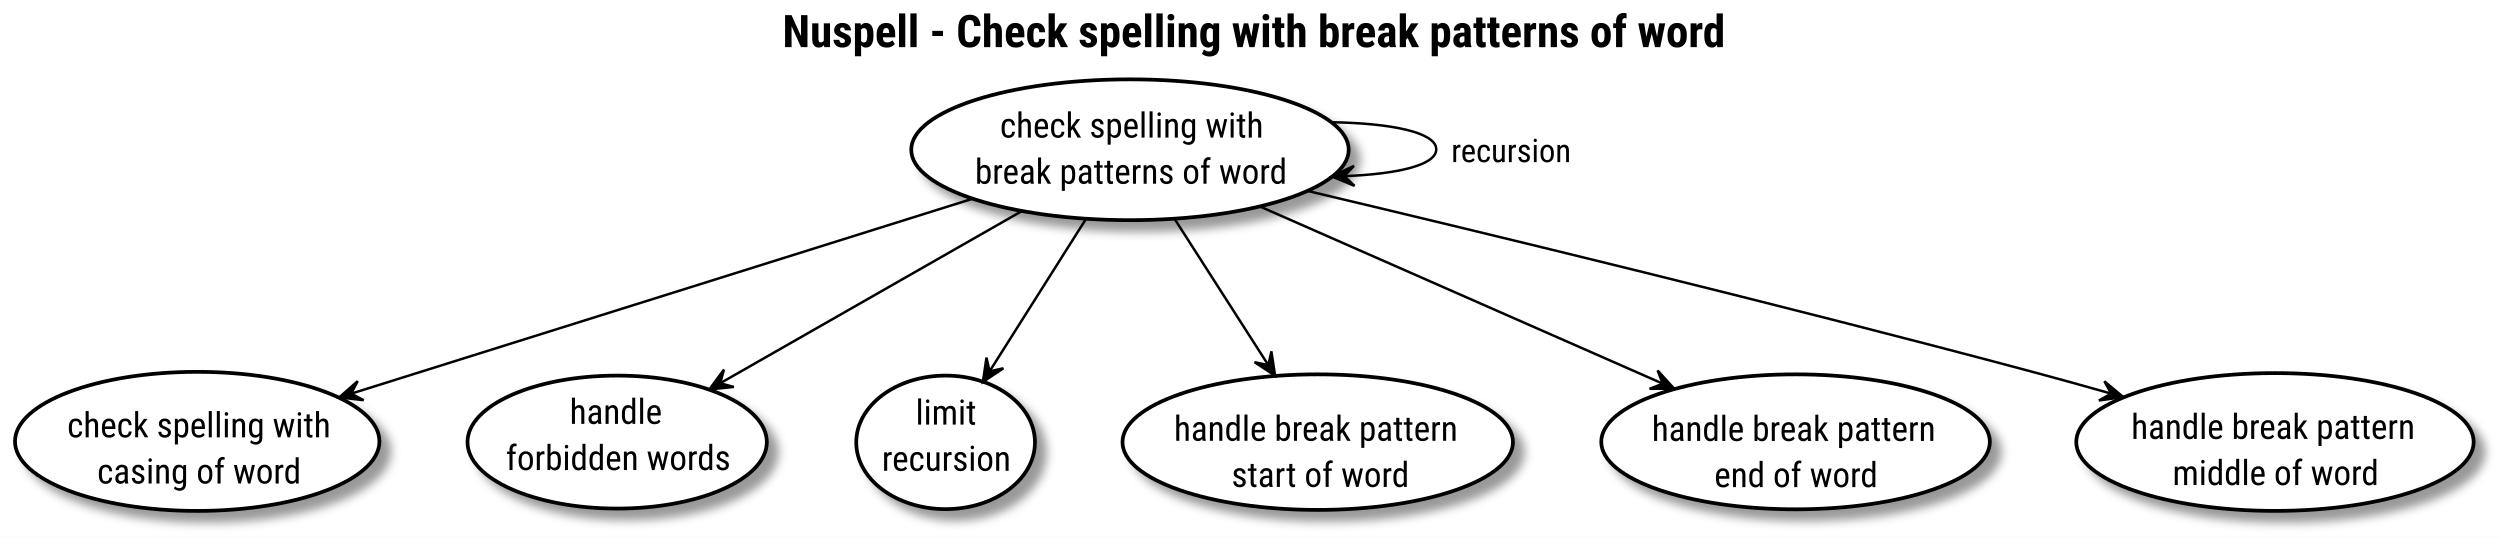
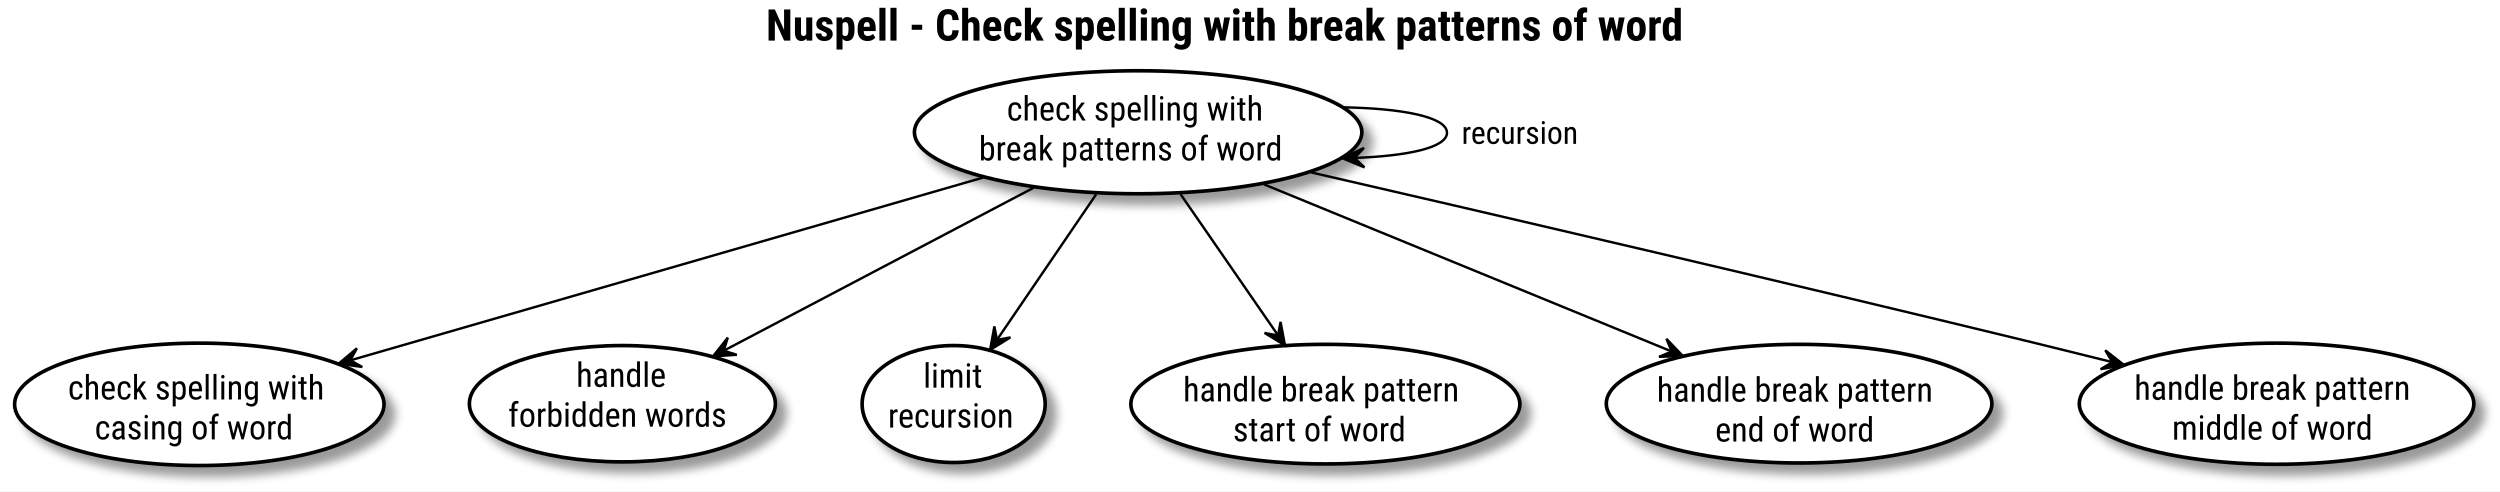
- <svg xmlns="http://www.w3.org/2000/svg" contentScriptType="application/ecmascript" contentStyleType="text/css" height="215px" preserveAspectRatio="none" style="width:1000px;height:215px;" version="1.1" viewBox="0 0 1000 215" width="1000px" zoomAndPan="magnify">
+ <svg xmlns="http://www.w3.org/2000/svg" contentScriptType="application/ecmascript" contentStyleType="text/css" height="202px" preserveAspectRatio="none" style="width:1028px;height:202px;" version="1.1" viewBox="0 0 1028 202" width="1028px" zoomAndPan="magnify">
  <defs>
-     <linearGradient id="g1fxt02yc4q3lr0" x1="0%" x2="100%" y1="50%" y2="50%">
+     <linearGradient id="g1egw4ung6zpk40" x1="0%" x2="100%" y1="50%" y2="50%">
      <stop offset="0%" stop-color="#FFFFFF" />
      <stop offset="100%" stop-color="#FFFFFF" />
    </linearGradient>
-     <filter height="300%" id="f1fxt02yc4q3lr" width="300%" x="-1" y="-1">
+     <filter height="300%" id="f1egw4ung6zpk4" width="300%" x="-1" y="-1">
      <feGaussianBlur result="blurOut" stdDeviation="2.0" />
      <feColorMatrix in="blurOut" result="blurOut2" type="matrix" values="0 0 0 0 0 0 0 0 0 0 0 0 0 0 0 0 0 0 .4 0" />
      <feOffset dx="4.0" dy="4.0" in="blurOut2" result="blurOut3" />
      <feBlend in="SourceGraphic" in2="blurOut3" mode="normal" />
    </filter>
  </defs>
  <g>
-     <rect fill="url(#g1fxt02yc4q3lr0)" height="215" style="stroke: none; stroke-width: 1.0;" width="1000" x="0" y="0" />
-     <text fill="#000000" font-family="Roboto Condensed" font-size="18" font-weight="bold" lengthAdjust="spacingAndGlyphs" textLength="382" x="313" y="18.861">Nuspell - Check spelling with break patterns of word</text>
-     <ellipse cx="451.993" cy="59.902" fill="#FFFFFF" filter="url(#f1fxt02yc4q3lr)" rx="87.493" ry="28.163" style="stroke: #000000; stroke-width: 1.5;" />
-     <text fill="#000000" font-family="Roboto Condensed" font-size="14" lengthAdjust="spacingAndGlyphs" textLength="104" x="399.993" y="55.033">check spelling with</text>
-     <text fill="#000000" font-family="Roboto Condensed" font-size="14" lengthAdjust="spacingAndGlyphs" textLength="124" x="389.993" y="73.497">break patterns of word</text>
-     <ellipse cx="78.887" cy="176.554" fill="#FFFFFF" filter="url(#f1fxt02yc4q3lr)" rx="72.887" ry="27.815" style="stroke: #000000; stroke-width: 1.5;" />
-     <text fill="#000000" font-family="Roboto Condensed" font-size="14" lengthAdjust="spacingAndGlyphs" textLength="104" x="26.887" y="174.939">check spelling with</text>
-     <text fill="#000000" font-family="Roboto Condensed" font-size="14" lengthAdjust="spacingAndGlyphs" textLength="80" x="38.887" y="193.403">casing of word</text>
-     <ellipse cx="246.865" cy="176.834" fill="#FFFFFF" filter="url(#f1fxt02yc4q3lr)" rx="59.865" ry="26.594" style="stroke: #000000; stroke-width: 1.5;" />
-     <text fill="#000000" font-family="Roboto Condensed" font-size="14" lengthAdjust="spacingAndGlyphs" textLength="38" x="227.865" y="169.559">handle</text>
-     <text fill="#000000" font-family="Roboto Condensed" font-size="14" lengthAdjust="spacingAndGlyphs" textLength="89" x="202.365" y="188.023">forbidden words</text>
-     <ellipse cx="378.241" cy="176.946" fill="#FFFFFF" filter="url(#f1fxt02yc4q3lr)" rx="35.742" ry="26.707" style="stroke: #000000; stroke-width: 1.5;" />
-     <text fill="#000000" font-family="Roboto Condensed" font-size="14" lengthAdjust="spacingAndGlyphs" textLength="24" x="366.241" y="169.853">limit</text>
-     <text fill="#000000" font-family="Roboto Condensed" font-size="14" lengthAdjust="spacingAndGlyphs" textLength="51" x="352.741" y="188.317">recursion</text>
-     <ellipse cx="527.094" cy="176.853" fill="#FFFFFF" filter="url(#f1fxt02yc4q3lr)" rx="78.094" ry="27.114" style="stroke: #000000; stroke-width: 1.5;" />
-     <text fill="#000000" font-family="Roboto Condensed" font-size="14" lengthAdjust="spacingAndGlyphs" textLength="115" x="469.594" y="176.307">handle break pattern</text>
-     <text fill="#000000" font-family="Roboto Condensed" font-size="14" lengthAdjust="spacingAndGlyphs" textLength="69" x="492.594" y="194.771">start of word</text>
-     <ellipse cx="718.221" cy="176.733" fill="#FFFFFF" filter="url(#f1fxt02yc4q3lr)" rx="77.721" ry="26.994" style="stroke: #000000; stroke-width: 1.5;" />
-     <text fill="#000000" font-family="Roboto Condensed" font-size="14" lengthAdjust="spacingAndGlyphs" textLength="115" x="660.721" y="176.374">handle break pattern</text>
-     <text fill="#000000" font-family="Roboto Condensed" font-size="14" lengthAdjust="spacingAndGlyphs" textLength="65" x="685.721" y="194.838">end of word</text>
-     <ellipse cx="909.984" cy="176.799" fill="#FFFFFF" filter="url(#f1fxt02yc4q3lr)" rx="79.484" ry="27.56" style="stroke: #000000; stroke-width: 1.5;" />
-     <text fill="#000000" font-family="Roboto Condensed" font-size="14" lengthAdjust="spacingAndGlyphs" textLength="115" x="852.484" y="175.568">handle break pattern</text>
-     <text fill="#000000" font-family="Roboto Condensed" font-size="14" lengthAdjust="spacingAndGlyphs" textLength="82" x="868.984" y="194.032">middle of word</text>
-     <path d="M532.701,48.897 C556.255,49.272 574.5,52.886 574.5,59.739 C574.5,66.084 558.863,69.653 537.853,70.445 " fill="none" id="spell_break-spell_break" style="stroke: #000000; stroke-width: 1.0;" />
-     <polygon fill="#000000" points="532.701,70.582,541.804,74.341,537.699,70.449,541.592,66.344,532.701,70.582" style="stroke: #000000; stroke-width: 1.0;" />
-     <text fill="#000000" font-family="Roboto Condensed" font-size="13" lengthAdjust="spacingAndGlyphs" textLength="48" x="580.5" y="64.861">recursion</text>
-     <path d="M389.147,79.454 C319.906,101.174 209.281,135.874 140.56,157.429 " fill="none" id="spell_break-spell_casing" style="stroke: #000000; stroke-width: 1.0;" />
-     <polygon fill="#000000" points="135.686,158.958,145.47,160.081,140.457,157.462,143.076,152.448,135.686,158.958" style="stroke: #000000; stroke-width: 1.0;" />
-     <path d="M409.025,84.266 C373.519,104.531 323.429,133.119 288.371,153.128 " fill="none" id="spell_break-forbidden" style="stroke: #000000; stroke-width: 1.0;" />
-     <polygon fill="#000000" points="283.742,155.769,293.542,154.782,288.085,153.291,289.576,147.834,283.742,155.769" style="stroke: #000000; stroke-width: 1.0;" />
-     <path d="M434.463,87.467 C422.879,105.782 407.737,129.722 396.05,148.2 " fill="none" id="spell_break-limit" style="stroke: #000000; stroke-width: 1.0;" />
-     <polygon fill="#000000" points="393.158,152.774,401.349,147.306,395.831,148.548,394.588,143.029,393.158,152.774" style="stroke: #000000; stroke-width: 1.0;" />
-     <path d="M469.584,87.171 C480.84,104.73 495.468,127.549 507.142,145.76 " fill="none" id="spell_break-spell_start" style="stroke: #000000; stroke-width: 1.0;" />
-     <polygon fill="#000000" points="510.042,150.285,508.553,140.549,507.344,146.076,501.817,144.867,510.042,150.285" style="stroke: #000000; stroke-width: 1.0;" />
-     <path d="M503.603,82.437 C550.052,102.867 618.023,132.764 664.921,153.392 " fill="none" id="spell_break-spell_end" style="stroke: #000000; stroke-width: 1.0;" />
-     <polygon fill="#000000" points="669.676,155.484,663.049,148.199,665.1,153.471,659.828,155.522,669.676,155.484" style="stroke: #000000; stroke-width: 1.0;" />
-     <path d="M522.767,76.317 C595.703,93.606 712.604,121.885 813,148.739 C823.205,151.469 833.981,154.465 844.495,157.452 " fill="none" id="spell_break-spell_middle" style="stroke: #000000; stroke-width: 1.0;" />
-     <polygon fill="#000000" points="849.303,158.822,841.744,152.508,844.495,157.451,839.552,160.202,849.303,158.822" style="stroke: #000000; stroke-width: 1.0;" />
+     <rect fill="url(#g1egw4ung6zpk40)" height="202" style="stroke: none; stroke-width: 1.0;" width="1028" x="0" y="0" />
+     <text fill="#000000" font-family="Roboto Condensed" font-size="18" font-weight="bold" lengthAdjust="spacingAndGlyphs" textLength="405" x="315" y="16.699">Nuspell - Check spelling with break patterns of word</text>
+     <ellipse cx="467.999" cy="54.386" fill="#FFFFFF" filter="url(#f1egw4ung6zpk4)" rx="91.999" ry="25.292" style="stroke: #000000; stroke-width: 1.5;" />
+     <text fill="#000000" font-family="Roboto Condensed" font-size="14" lengthAdjust="spacingAndGlyphs" textLength="108" x="413.999" y="49.572">check spelling with</text>
+     <text fill="#000000" font-family="Roboto Condensed" font-size="14" lengthAdjust="spacingAndGlyphs" textLength="131" x="402.499" y="65.978">break patterns of word</text>
+     <ellipse cx="81.958" cy="166.26" fill="#FFFFFF" filter="url(#f1egw4ung6zpk4)" rx="75.958" ry="25.166" style="stroke: #000000; stroke-width: 1.5;" />
+     <text fill="#000000" font-family="Roboto Condensed" font-size="14" lengthAdjust="spacingAndGlyphs" textLength="108" x="27.958" y="164.261">check spelling with</text>
+     <text fill="#000000" font-family="Roboto Condensed" font-size="14" lengthAdjust="spacingAndGlyphs" textLength="86" x="38.958" y="180.667">casing of word</text>
+     <ellipse cx="255.922" cy="166.011" fill="#FFFFFF" filter="url(#f1egw4ung6zpk4)" rx="62.922" ry="23.917" style="stroke: #000000; stroke-width: 1.5;" />
+     <text fill="#000000" font-family="Roboto Condensed" font-size="14" lengthAdjust="spacingAndGlyphs" textLength="38" x="236.922" y="159.079">handle</text>
+     <text fill="#000000" font-family="Roboto Condensed" font-size="14" lengthAdjust="spacingAndGlyphs" textLength="94" x="208.922" y="175.486">forbidden words</text>
+     <ellipse cx="392.137" cy="166.141" fill="#FFFFFF" filter="url(#f1egw4ung6zpk4)" rx="37.637" ry="24.047" style="stroke: #000000; stroke-width: 1.5;" />
+     <text fill="#000000" font-family="Roboto Condensed" font-size="14" lengthAdjust="spacingAndGlyphs" textLength="25" x="379.637" y="159.418">limit</text>
+     <text fill="#000000" font-family="Roboto Condensed" font-size="14" lengthAdjust="spacingAndGlyphs" textLength="54" x="365.137" y="175.825">recursion</text>
+     <ellipse cx="544.986" cy="166.184" fill="#FFFFFF" filter="url(#f1egw4ung6zpk4)" rx="79.986" ry="24.591" style="stroke: #000000; stroke-width: 1.5;" />
+     <text fill="#000000" font-family="Roboto Condensed" font-size="14" lengthAdjust="spacingAndGlyphs" textLength="117" x="486.486" y="165.055">handle break pattern</text>
+     <text fill="#000000" font-family="Roboto Condensed" font-size="14" lengthAdjust="spacingAndGlyphs" textLength="76" x="506.986" y="181.462">start of word</text>
+     <ellipse cx="739.785" cy="165.988" fill="#FFFFFF" filter="url(#f1egw4ung6zpk4)" rx="79.285" ry="24.394" style="stroke: #000000; stroke-width: 1.5;" />
+     <text fill="#000000" font-family="Roboto Condensed" font-size="14" lengthAdjust="spacingAndGlyphs" textLength="117" x="681.285" y="165.163">handle break pattern</text>
+     <text fill="#000000" font-family="Roboto Condensed" font-size="14" lengthAdjust="spacingAndGlyphs" textLength="69" x="705.285" y="181.569">end of word</text>
+     <ellipse cx="936.122" cy="166.003" fill="#FFFFFF" filter="url(#f1egw4ung6zpk4)" rx="81.122" ry="24.909" style="stroke: #000000; stroke-width: 1.5;" />
+     <text fill="#000000" font-family="Roboto Condensed" font-size="14" lengthAdjust="spacingAndGlyphs" textLength="117" x="877.622" y="164.389">handle break pattern</text>
+     <text fill="#000000" font-family="Roboto Condensed" font-size="14" lengthAdjust="spacingAndGlyphs" textLength="86" x="893.122" y="180.795">middle of word</text>
+     <path d="M551.968,44.13 C576.241,44.516 595,48.004 595,54.594 C595,60.72 578.786,64.166 557.002,64.93 " fill="none" id="spell_break-spell_break" style="stroke: #000000; stroke-width: 1.0;" />
+     <polygon fill="#000000" points="551.968,65.058,561.067,68.829,556.967,64.931,560.864,60.831,551.968,65.058" style="stroke: #000000; stroke-width: 1.0;" />
+     <text fill="#000000" font-family="Roboto Condensed" font-size="13" lengthAdjust="spacingAndGlyphs" textLength="52" x="601" y="59.154">recursion</text>
+     <path d="M404.26,73.006 C332.221,93.815 215.715,127.469 144.283,148.103 " fill="none" id="spell_break-spell_casing" style="stroke: #000000; stroke-width: 1.0;" />
+     <polygon fill="#000000" points="139.219,149.566,148.975,150.911,144.022,148.178,146.755,143.225,139.219,149.566" style="stroke: #000000; stroke-width: 1.0;" />
+     <path d="M425.099,77.157 C388.045,96.645 334.819,124.639 298.024,143.992 " fill="none" id="spell_break-forbidden" style="stroke: #000000; stroke-width: 1.0;" />
+     <polygon fill="#000000" points="293.17,146.544,302.998,145.895,297.595,144.217,299.274,138.815,293.17,146.544" style="stroke: #000000; stroke-width: 1.0;" />
+     <path d="M450.754,79.895 C438.642,97.665 422.472,121.388 410.162,139.448 " fill="none" id="spell_break-limit" style="stroke: #000000; stroke-width: 1.0;" />
+     <polygon fill="#000000" points="407.12,143.911,415.494,138.727,409.936,139.779,408.884,134.221,407.12,143.911" style="stroke: #000000; stroke-width: 1.0;" />
+     <path d="M485.473,79.895 C497.335,97.072 513.039,119.813 525.339,137.624 " fill="none" id="spell_break-spell_start" style="stroke: #000000; stroke-width: 1.0;" />
+     <polygon fill="#000000" points="528.388,142.039,526.566,132.361,525.547,137.925,519.983,136.907,528.388,142.039" style="stroke: #000000; stroke-width: 1.0;" />
+     <path d="M519.801,75.829 C567.786,95.499 638.825,124.619 687.143,144.427 " fill="none" id="spell_break-spell_end" style="stroke: #000000; stroke-width: 1.0;" />
+     <polygon fill="#000000" points="692.039,146.434,685.229,139.319,687.413,144.537,682.195,146.721,692.039,146.434" style="stroke: #000000; stroke-width: 1.0;" />
+     <path d="M539.17,70.897 C613.546,88.024 733.59,115.918 837,141.094 C847.139,143.562 857.85,146.217 868.334,148.843 " fill="none" id="spell_break-spell_middle" style="stroke: #000000; stroke-width: 1.0;" />
+     <polygon fill="#000000" points="873.459,150.128,865.702,144.059,868.609,148.912,863.756,151.818,873.459,150.128" style="stroke: #000000; stroke-width: 1.0;" />
  </g>
</svg>
